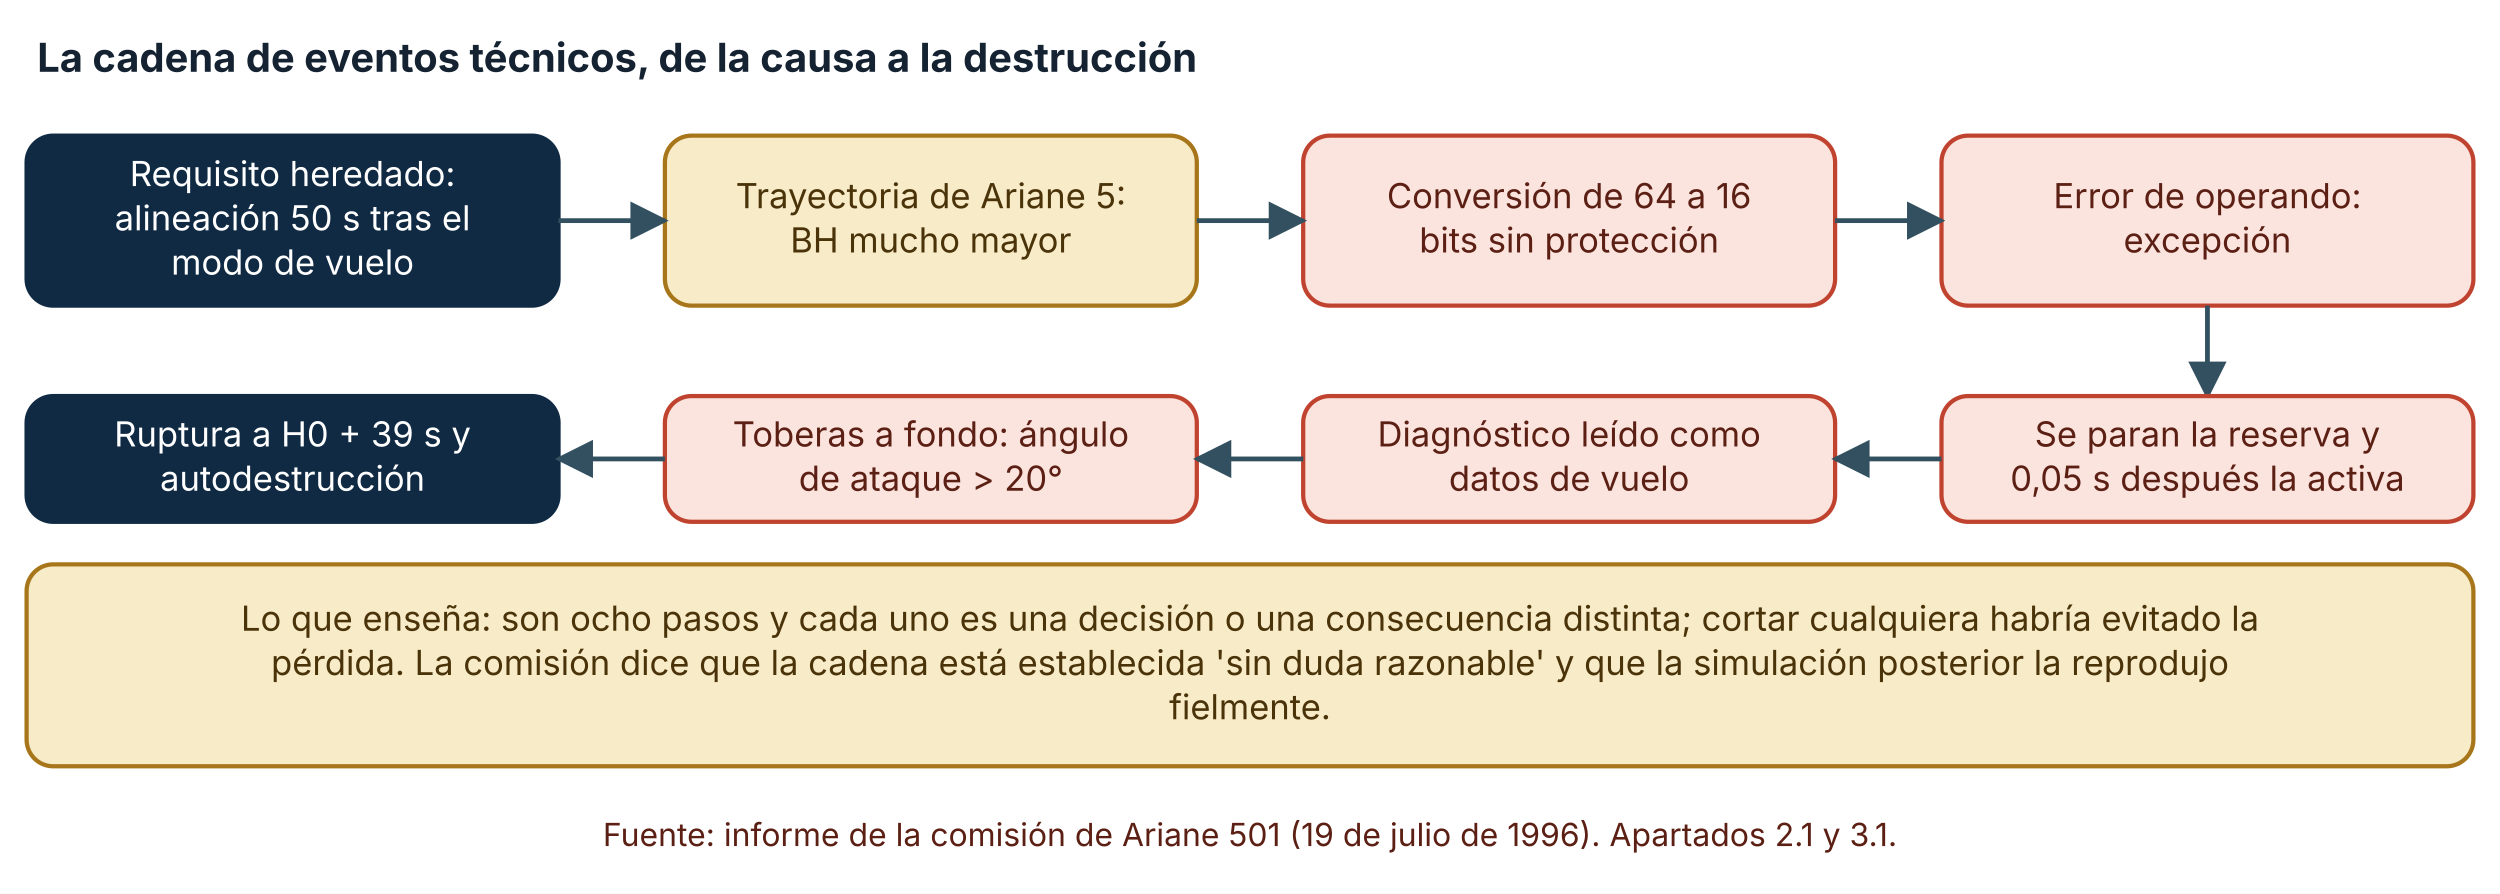
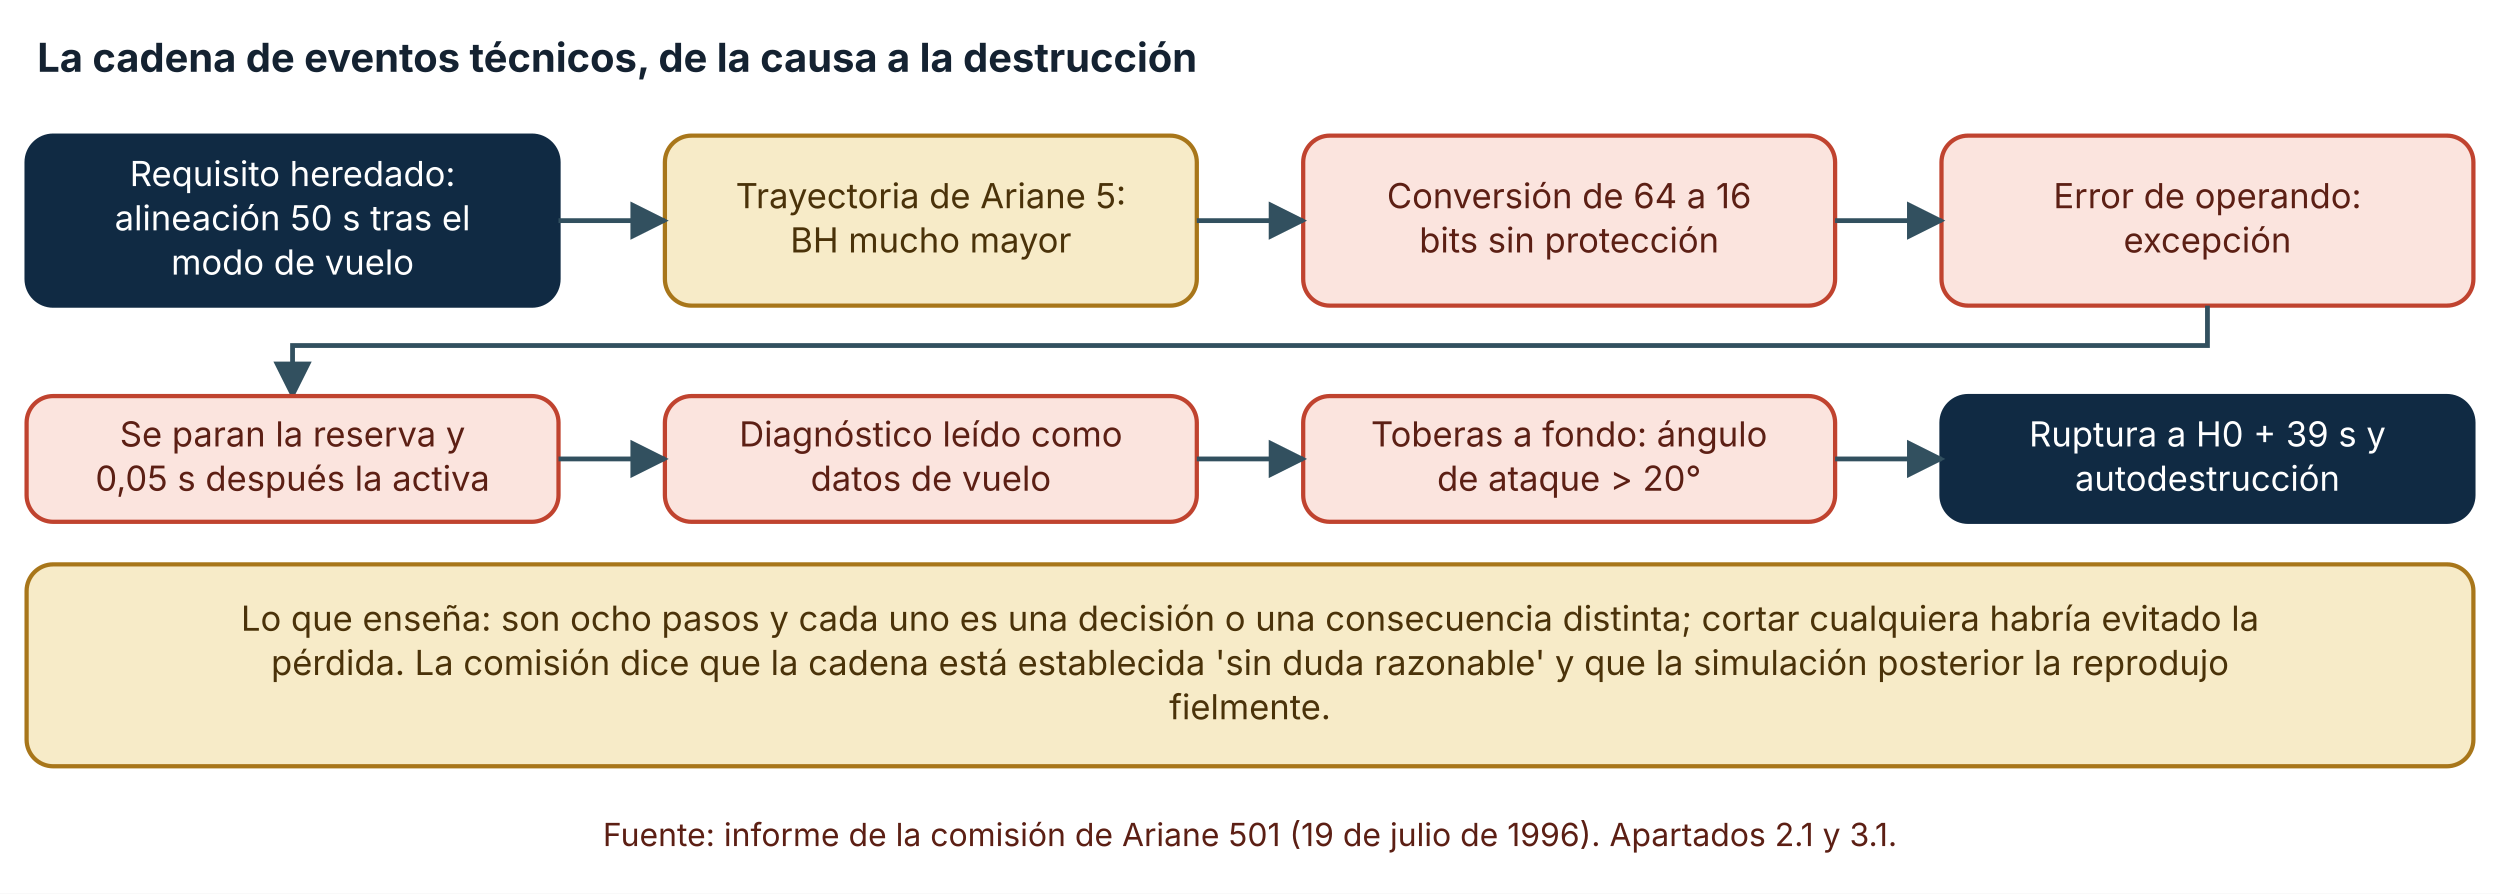
<svg xmlns="http://www.w3.org/2000/svg" viewBox="0 0 940 336" width="940" height="336" role="img" aria-labelledby="t d" font-family="Inter, 'Segoe UI', system-ui, -apple-system, sans-serif">
  <defs>
    <marker id="arrow" viewBox="0 0 10 10" refX="9" refY="5" markerWidth="8" markerHeight="8" orient="auto-start-reverse">
      <path d="M0,0 L10,5 L0,10 z" fill="#32505f" />
    </marker>
    <marker id="arrow-coral" viewBox="0 0 10 10" refX="9" refY="5" markerWidth="8" markerHeight="8" orient="auto-start-reverse">
      <path d="M0,0 L10,5 L0,10 z" fill="#c0432f" />
    </marker>
  </defs>
  <rect width="940" height="336" fill="#ffffff" />
  <text x="14" y="27" font-size="15" text-anchor="start" font-weight="700" fill="#142231">
    <tspan x="14" dy="0">La cadena de eventos técnicos, de la causa a la destrucción</tspan>
  </text>
  <rect x="10" y="51" width="200" height="63.92" rx="10" fill="#102a43" stroke="#102a43" stroke-width="1.6" />
  <text x="110" y="69.96" font-size="13" text-anchor="middle" font-weight="400" fill="#ffffff">
    <tspan x="110" dy="0">Requisito heredado:</tspan>
  </text>
  <text x="110" y="86.6" font-size="13" text-anchor="middle" font-weight="400" fill="#ffffff">
    <tspan x="110" dy="0">alineación 50 s tras el</tspan>
  </text>
  <text x="110" y="103.24" font-size="13" text-anchor="middle" font-weight="400" fill="#ffffff">
    <tspan x="110" dy="0">modo de vuelo</tspan>
  </text>
  <rect x="250" y="51" width="200" height="63.92" rx="10" fill="#f7ebc8" stroke="#a8761a" stroke-width="1.6" />
  <text x="350" y="78.28" font-size="13" text-anchor="middle" font-weight="400" fill="#4a3209">
    <tspan x="350" dy="0">Trayectoria de Ariane 5:</tspan>
  </text>
  <text x="350" y="94.92" font-size="13" text-anchor="middle" font-weight="400" fill="#4a3209">
    <tspan x="350" dy="0">BH mucho mayor</tspan>
  </text>
  <rect x="490" y="51" width="200" height="63.92" rx="10" fill="#fbe4de" stroke="#c0432f" stroke-width="1.6" />
  <text x="590" y="78.28" font-size="13" text-anchor="middle" font-weight="400" fill="#5c1f14">
    <tspan x="590" dy="0">Conversión de 64 a 16</tspan>
  </text>
  <text x="590" y="94.92" font-size="13" text-anchor="middle" font-weight="400" fill="#5c1f14">
    <tspan x="590" dy="0">bits sin protección</tspan>
  </text>
  <rect x="730" y="51" width="200" height="63.92" rx="10" fill="#fbe4de" stroke="#c0432f" stroke-width="1.6" />
  <text x="830" y="78.28" font-size="13" text-anchor="middle" font-weight="400" fill="#5c1f14">
    <tspan x="830" dy="0">Error de operando:</tspan>
  </text>
  <text x="830" y="94.92" font-size="13" text-anchor="middle" font-weight="400" fill="#5c1f14">
    <tspan x="830" dy="0">excepción</tspan>
  </text>
  <polyline points="210,82.96 250,82.96" fill="none" stroke="#32505f" stroke-width="1.8" marker-end="url(#arrow)" />
  <polyline points="450,82.96 490,82.96" fill="none" stroke="#32505f" stroke-width="1.8" marker-end="url(#arrow)" />
  <polyline points="690,82.96 730,82.96" fill="none" stroke="#32505f" stroke-width="1.8" marker-end="url(#arrow)" />
-   <polyline points="830,114.92 830,129.92 830,129.92 830,148.92" fill="none" stroke="#32505f" stroke-width="1.8" marker-end="url(#arrow)" />
-   <rect x="730" y="148.92" width="200" height="47.28" rx="10" fill="#fbe4de" stroke="#c0432f" stroke-width="1.6" />
-   <text x="830" y="167.88" font-size="13" text-anchor="middle" font-weight="400" fill="#5c1f14">
-     <tspan x="830" dy="0">Se paran la reserva y</tspan>
+   <polyline points="830,114.92 830,129.92 110,129.92 110,148.92" fill="none" stroke="#32505f" stroke-width="1.8" marker-end="url(#arrow)" />
+   <rect x="10" y="148.92" width="200" height="47.28" rx="10" fill="#fbe4de" stroke="#c0432f" stroke-width="1.6" />
+   <text x="110" y="167.88" font-size="13" text-anchor="middle" font-weight="400" fill="#5c1f14">
+     <tspan x="110" dy="0">Se paran la reserva y</tspan>
  </text>
-   <text x="830" y="184.52" font-size="13" text-anchor="middle" font-weight="400" fill="#5c1f14">
-     <tspan x="830" dy="0">0,05 s después la activa</tspan>
+   <text x="110" y="184.52" font-size="13" text-anchor="middle" font-weight="400" fill="#5c1f14">
+     <tspan x="110" dy="0">0,05 s después la activa</tspan>
+   </text>
+   <rect x="250" y="148.92" width="200" height="47.28" rx="10" fill="#fbe4de" stroke="#c0432f" stroke-width="1.6" />
+   <text x="350" y="167.88" font-size="13" text-anchor="middle" font-weight="400" fill="#5c1f14">
+     <tspan x="350" dy="0">Diagnóstico leído como</tspan>
+   </text>
+   <text x="350" y="184.52" font-size="13" text-anchor="middle" font-weight="400" fill="#5c1f14">
+     <tspan x="350" dy="0">datos de vuelo</tspan>
  </text>
  <rect x="490" y="148.92" width="200" height="47.28" rx="10" fill="#fbe4de" stroke="#c0432f" stroke-width="1.6" />
  <text x="590" y="167.88" font-size="13" text-anchor="middle" font-weight="400" fill="#5c1f14">
-     <tspan x="590" dy="0">Diagnóstico leído como</tspan>
+     <tspan x="590" dy="0">Toberas a fondo: ángulo</tspan>
  </text>
  <text x="590" y="184.52" font-size="13" text-anchor="middle" font-weight="400" fill="#5c1f14">
-     <tspan x="590" dy="0">datos de vuelo</tspan>
+     <tspan x="590" dy="0">de ataque &gt; 20°</tspan>
  </text>
-   <rect x="250" y="148.92" width="200" height="47.28" rx="10" fill="#fbe4de" stroke="#c0432f" stroke-width="1.6" />
-   <text x="350" y="167.88" font-size="13" text-anchor="middle" font-weight="400" fill="#5c1f14">
-     <tspan x="350" dy="0">Toberas a fondo: ángulo</tspan>
+   <rect x="730" y="148.92" width="200" height="47.28" rx="10" fill="#102a43" stroke="#102a43" stroke-width="1.6" />
+   <text x="830" y="167.88" font-size="13" text-anchor="middle" font-weight="400" fill="#ffffff">
+     <tspan x="830" dy="0">Ruptura a H0 + 39 s y</tspan>
  </text>
-   <text x="350" y="184.52" font-size="13" text-anchor="middle" font-weight="400" fill="#5c1f14">
-     <tspan x="350" dy="0">de ataque &gt; 20°</tspan>
+   <text x="830" y="184.52" font-size="13" text-anchor="middle" font-weight="400" fill="#ffffff">
+     <tspan x="830" dy="0">autodestrucción</tspan>
  </text>
-   <rect x="10" y="148.92" width="200" height="47.28" rx="10" fill="#102a43" stroke="#102a43" stroke-width="1.6" />
-   <text x="110" y="167.88" font-size="13" text-anchor="middle" font-weight="400" fill="#ffffff">
-     <tspan x="110" dy="0">Ruptura a H0 + 39 s y</tspan>
-   </text>
-   <text x="110" y="184.52" font-size="13" text-anchor="middle" font-weight="400" fill="#ffffff">
-     <tspan x="110" dy="0">autodestrucción</tspan>
-   </text>
-   <polyline points="730,172.56 690,172.56" fill="none" stroke="#32505f" stroke-width="1.8" marker-end="url(#arrow)" />
-   <polyline points="490,172.56 450,172.56" fill="none" stroke="#32505f" stroke-width="1.8" marker-end="url(#arrow)" />
-   <polyline points="250,172.56 210,172.56" fill="none" stroke="#32505f" stroke-width="1.8" marker-end="url(#arrow)" />
+   <polyline points="210,172.56 250,172.56" fill="none" stroke="#32505f" stroke-width="1.8" marker-end="url(#arrow)" />
+   <polyline points="450,172.56 490,172.56" fill="none" stroke="#32505f" stroke-width="1.8" marker-end="url(#arrow)" />
+   <polyline points="690,172.56 730,172.56" fill="none" stroke="#32505f" stroke-width="1.8" marker-end="url(#arrow)" />
  <rect x="10" y="212.2" width="920" height="75.92" rx="10" fill="#f7ebc8" stroke="#a8761a" stroke-width="1.6" />
  <text x="470" y="237.16" font-size="13" text-anchor="middle" font-weight="400" fill="#4a3209">
    <tspan x="470" dy="0">Lo que enseña: son ocho pasos y cada uno es una decisión o una consecuencia distinta; cortar cualquiera habría evitado la</tspan>
  </text>
  <text x="470" y="253.8" font-size="13" text-anchor="middle" font-weight="400" fill="#4a3209">
    <tspan x="470" dy="0">pérdida. La comisión dice que la cadena está establecida 'sin duda razonable' y que la simulación posterior la reprodujo</tspan>
  </text>
  <text x="470" y="270.44" font-size="13" text-anchor="middle" font-weight="400" fill="#4a3209">
    <tspan x="470" dy="0">fielmente.</tspan>
  </text>
  <text x="470" y="318.12" font-size="12" text-anchor="middle" font-weight="400" fill="#5c1f14">
    <tspan x="470" dy="0">Fuente: informe de la comisión de Ariane 501 (19 de julio de 1996). Apartados 2.1 y 3.1.</tspan>
  </text>
</svg>
